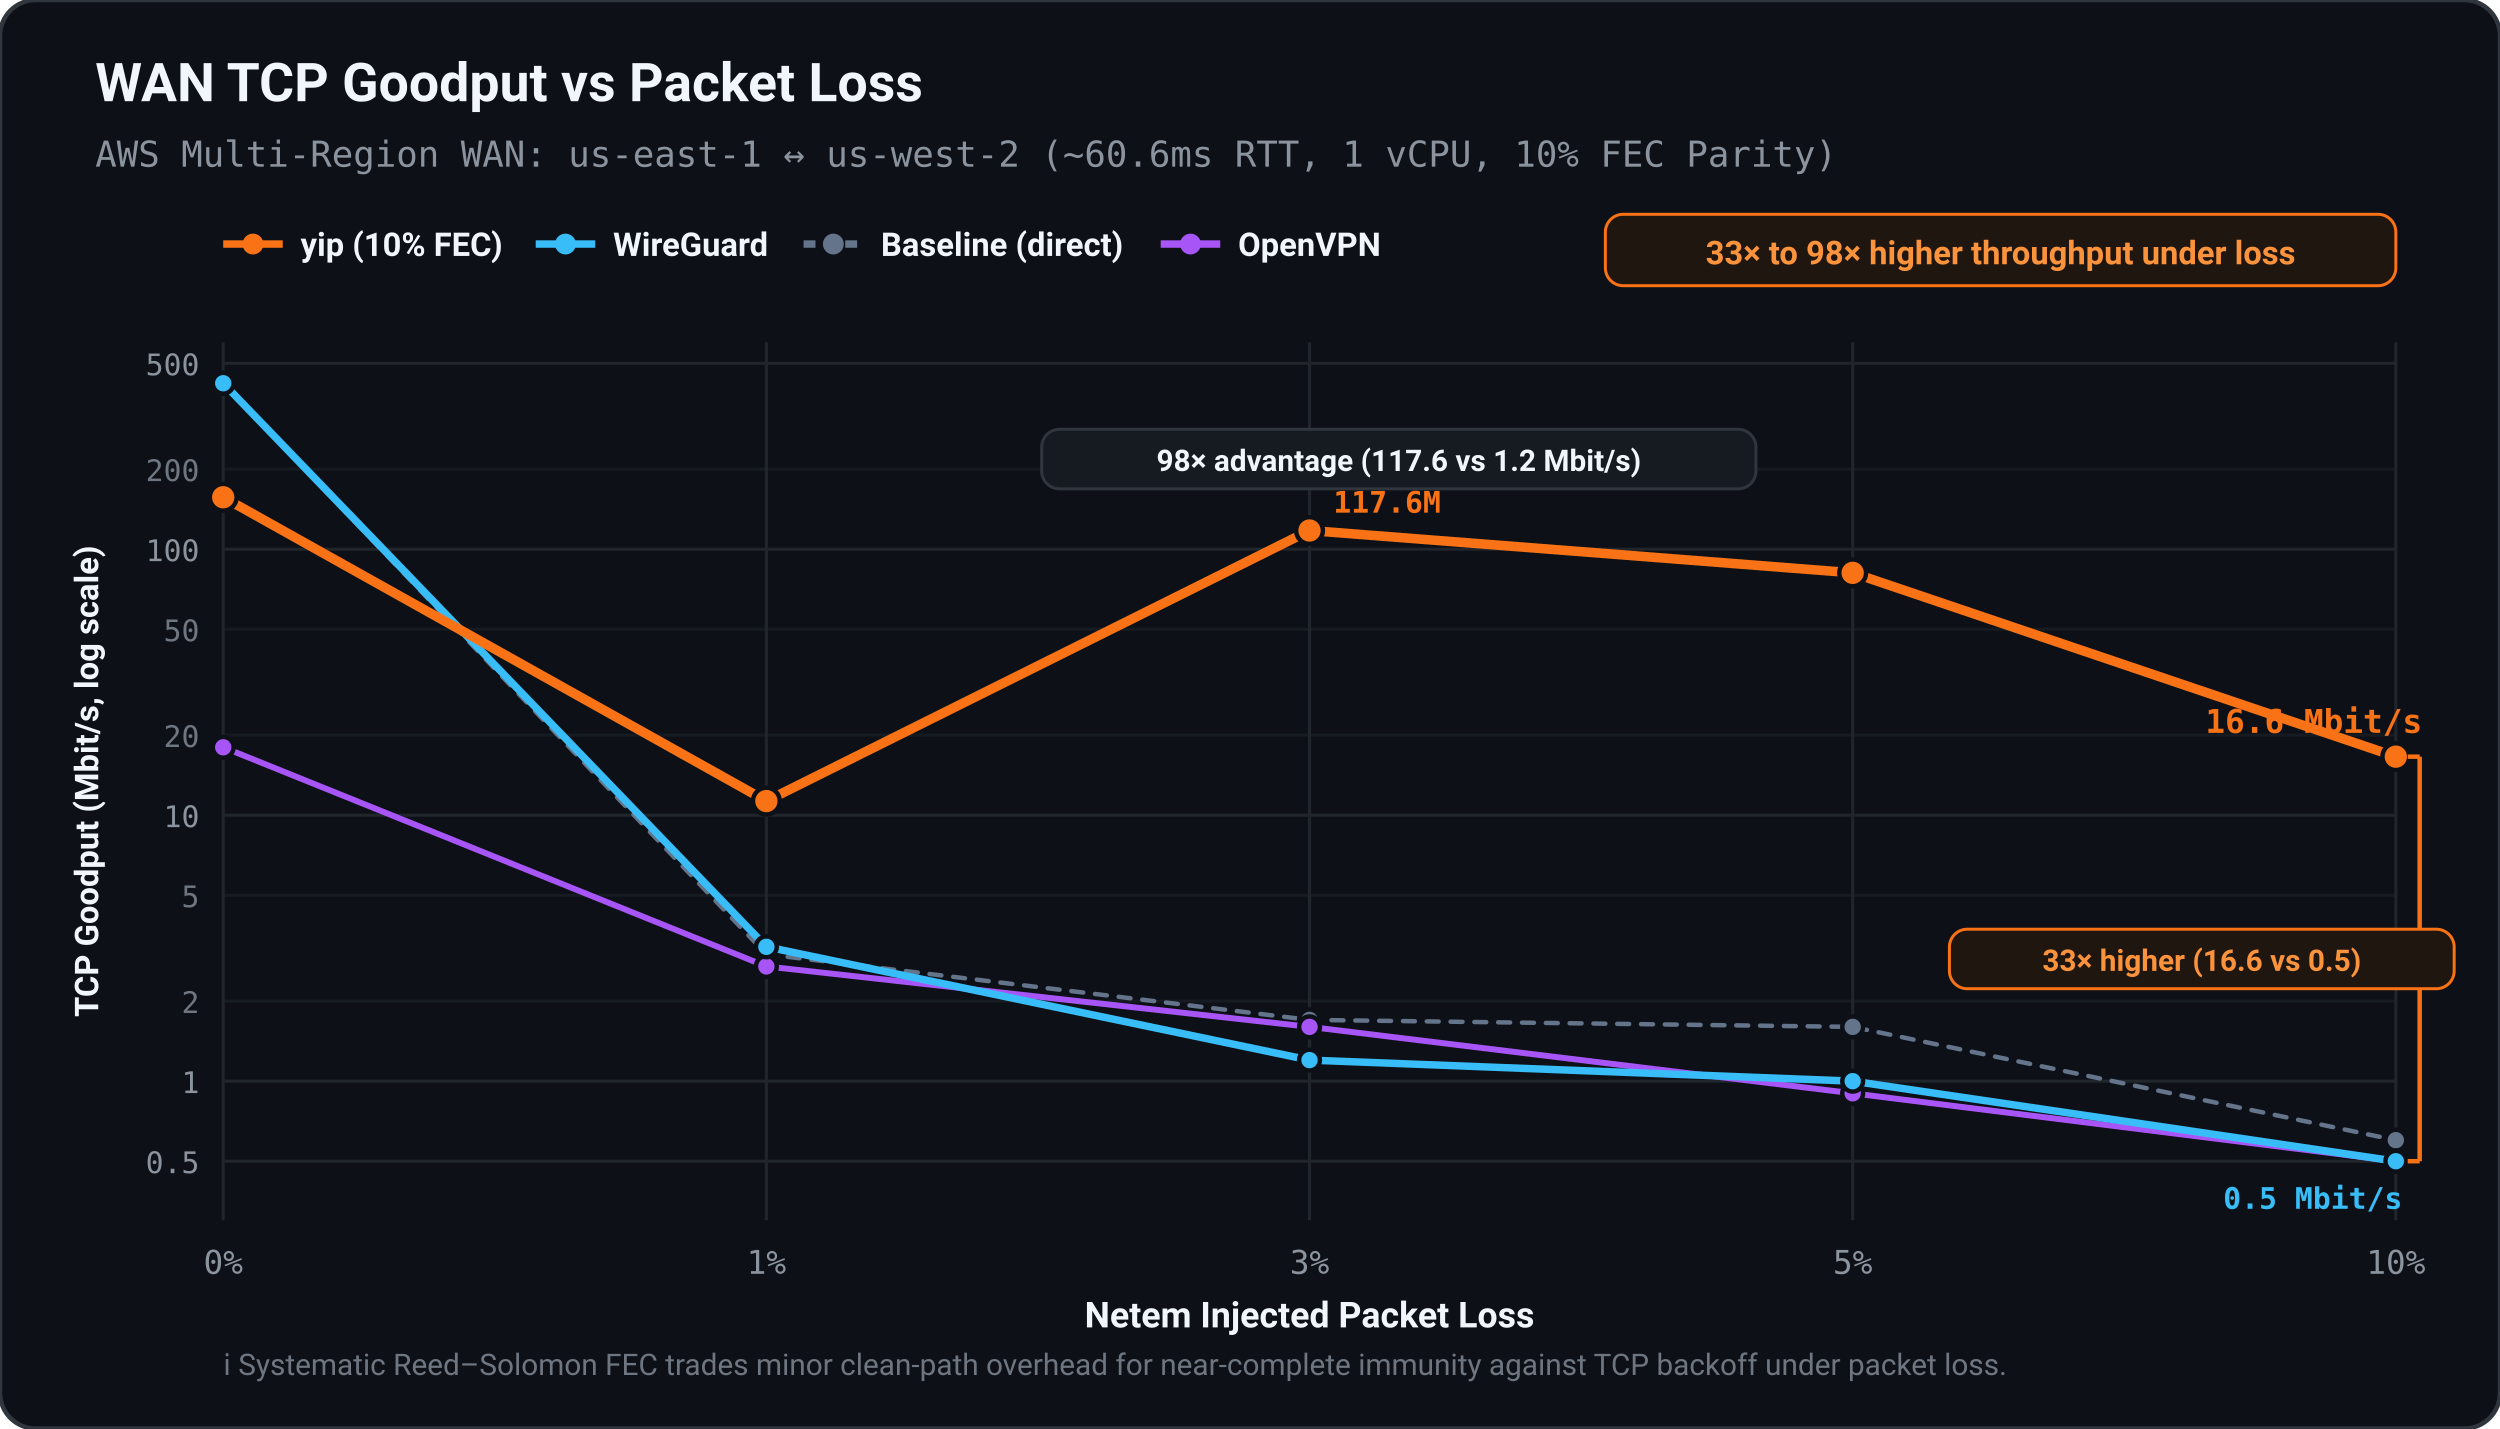
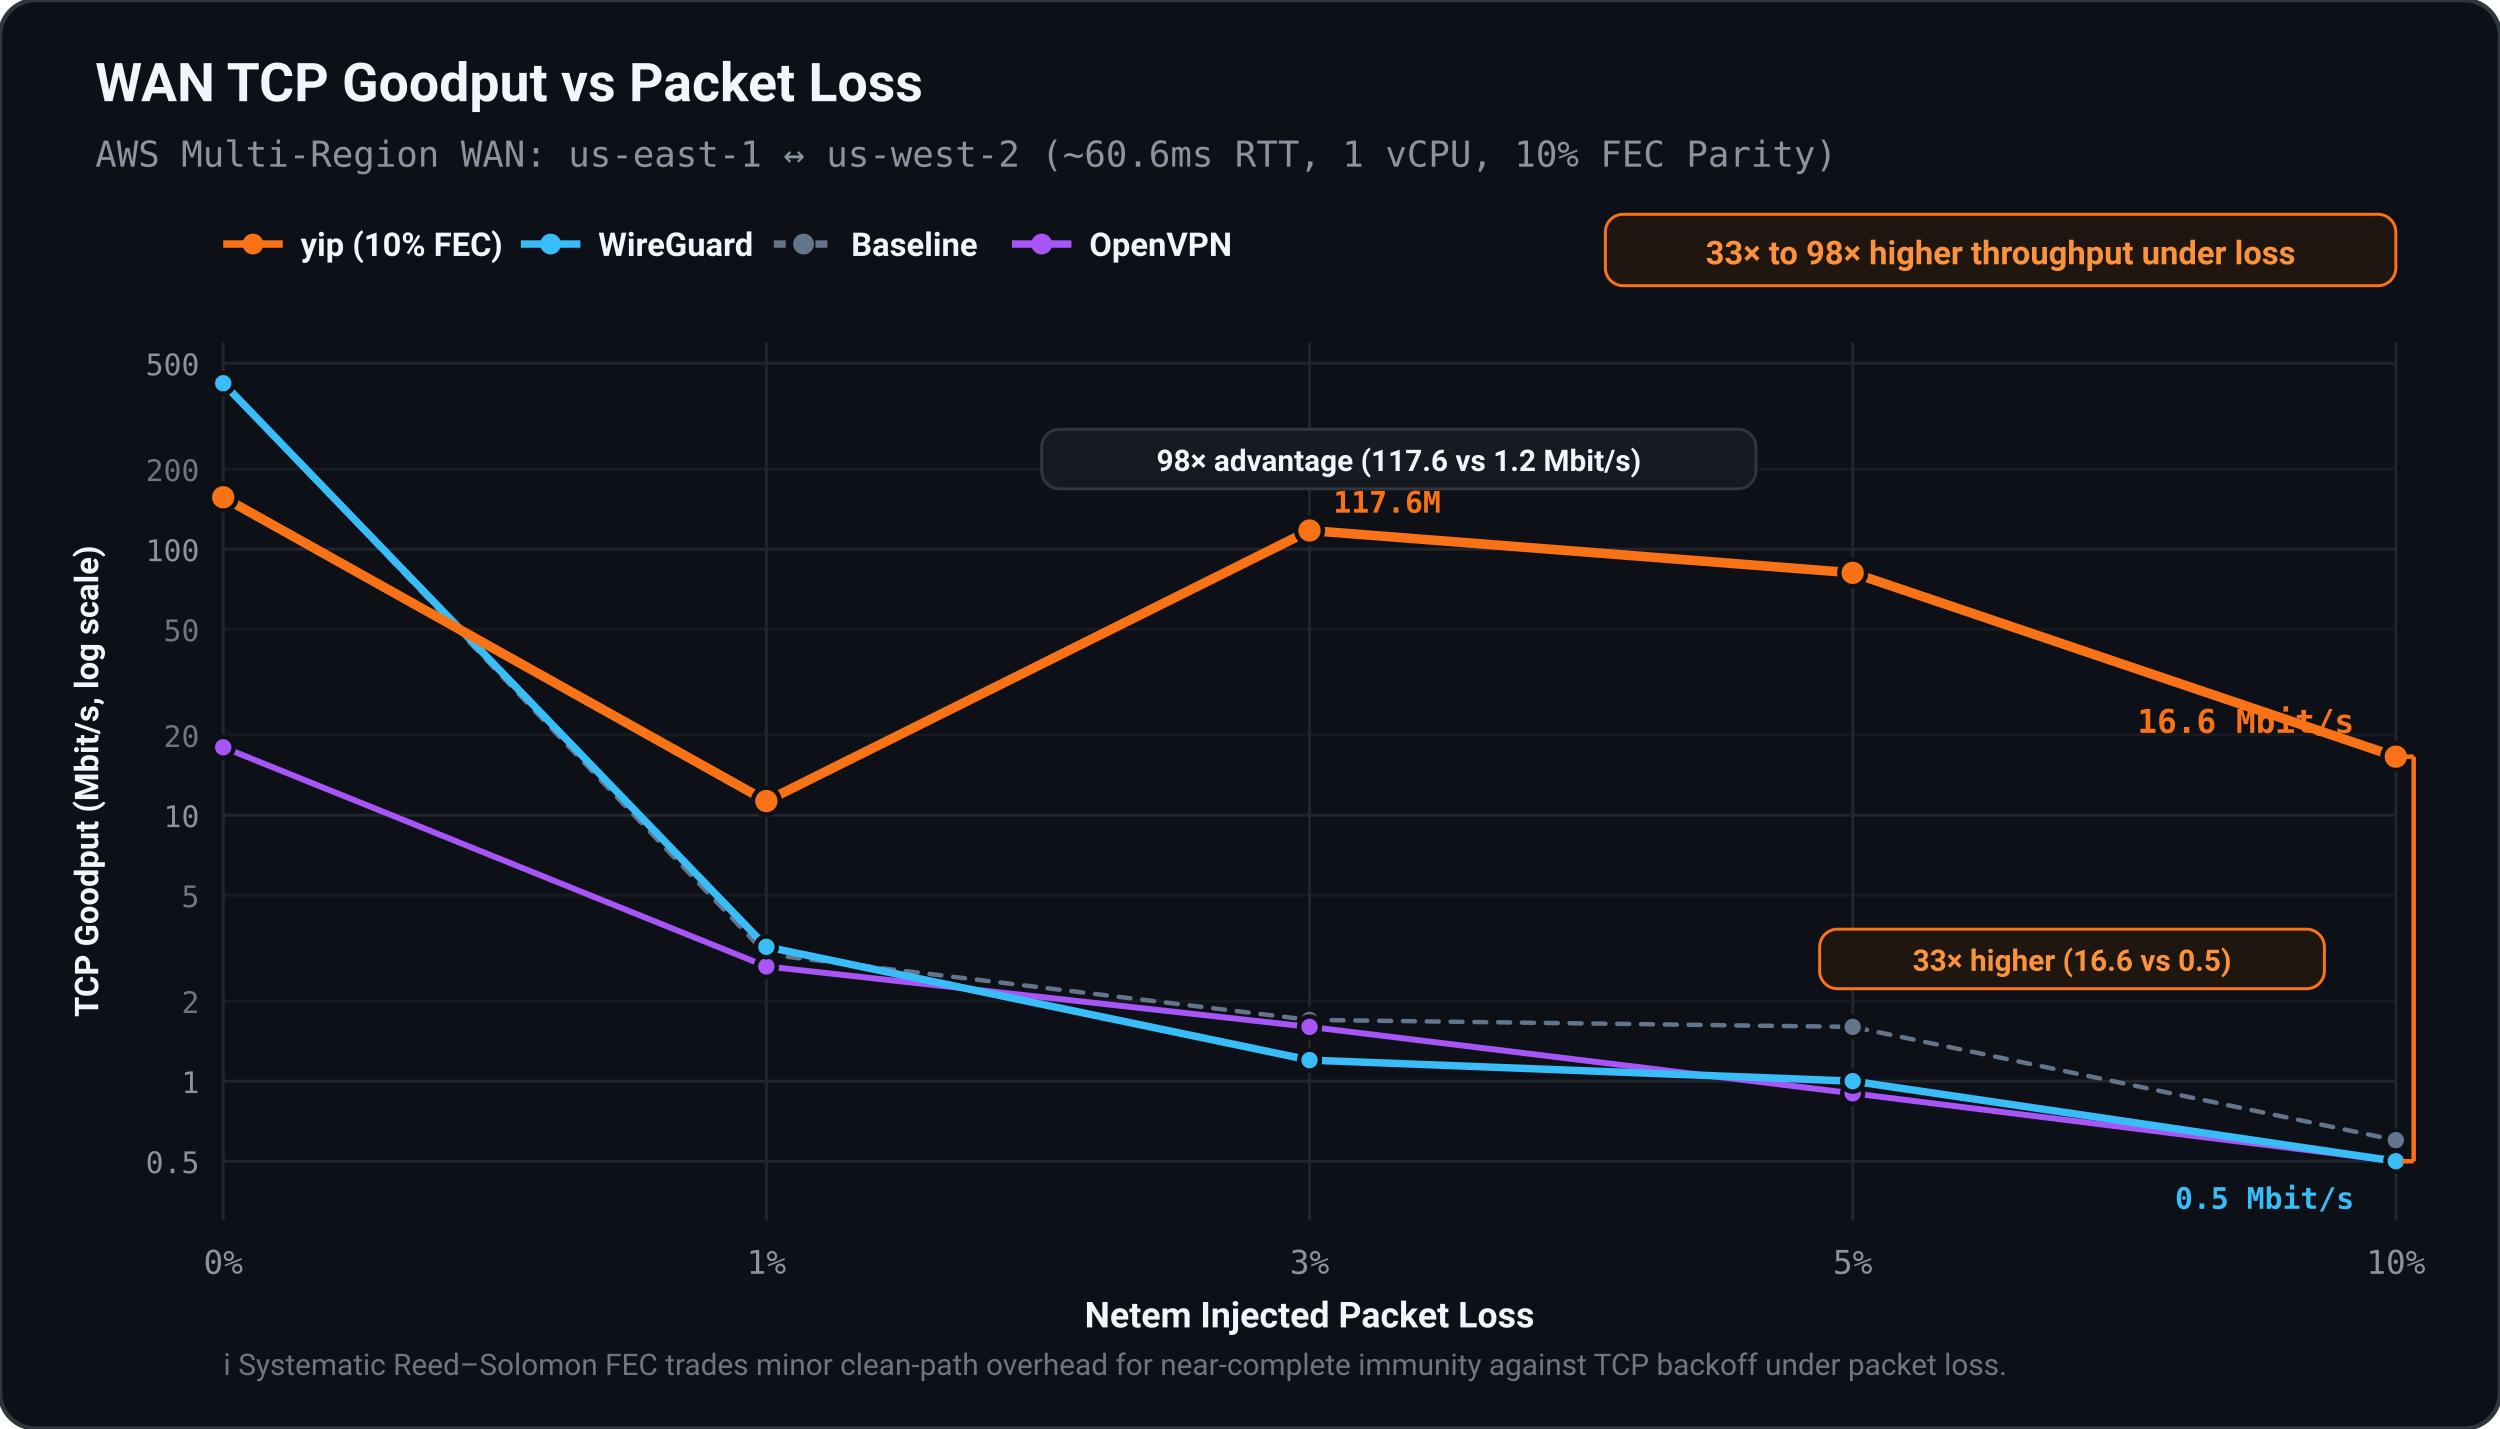
<svg xmlns="http://www.w3.org/2000/svg" viewBox="0 0 840 480" width="100%" height="100%">
  <defs>
    <style>
      text { text-rendering: geometricPrecision; }
    </style>
  </defs>
  <rect width="100%" height="100%" rx="12" fill="#0d1117" stroke="#30363d" stroke-width="1.5" />
  <text x="32.00" y="34.00" fill="#f0f6fc" font-size="18" font-family="ui-sans-serif, -apple-system, BlinkMacSystemFont, 'Segoe UI', Roboto, sans-serif" font-weight="bold" text-anchor="start">WAN TCP Goodput vs Packet Loss</text>
  <text x="32.00" y="56.00" fill="#8b949e" font-size="12" font-family="ui-monospace, SFMono-Regular, Menlo, monospace" font-weight="normal" text-anchor="start">AWS Multi-Region WAN: us-east-1 ↔ us-west-2 (~60.6ms RTT, 1 vCPU, 10% FEC Parity)</text>
  <line x1="75.00" y1="82.00" x2="95.00" y2="82.00" stroke="#f97316" stroke-width="2.50" />
  <circle cx="85.00" cy="82.00" r="3.50" fill="#f97316" />
  <text x="101.00" y="86.00" fill="#f0f6fc" font-size="11" font-family="ui-sans-serif, -apple-system, BlinkMacSystemFont, 'Segoe UI', Roboto, sans-serif" font-weight="600" text-anchor="start">yip (10% FEC)</text>
-   <line x1="180.00" y1="82.00" x2="200.00" y2="82.00" stroke="#38bdf8" stroke-width="2.50" />
-   <circle cx="190.00" cy="82.00" r="3.50" fill="#38bdf8" />
-   <text x="206.00" y="86.00" fill="#f0f6fc" font-size="11" font-family="ui-sans-serif, -apple-system, BlinkMacSystemFont, 'Segoe UI', Roboto, sans-serif" font-weight="600" text-anchor="start">WireGuard</text>
-   <line x1="270.00" y1="82.00" x2="290.00" y2="82.00" stroke="#64748b" stroke-width="2.50" stroke-dasharray="4,3" />
-   <circle cx="280.00" cy="82.00" r="3.50" fill="#64748b" />
-   <text x="296.00" y="86.00" fill="#f0f6fc" font-size="11" font-family="ui-sans-serif, -apple-system, BlinkMacSystemFont, 'Segoe UI', Roboto, sans-serif" font-weight="600" text-anchor="start">Baseline (direct)</text>
-   <line x1="390.00" y1="82.00" x2="410.00" y2="82.00" stroke="#a855f7" stroke-width="2.50" />
-   <circle cx="400.00" cy="82.00" r="3.50" fill="#a855f7" />
-   <text x="416.00" y="86.00" fill="#f0f6fc" font-size="11" font-family="ui-sans-serif, -apple-system, BlinkMacSystemFont, 'Segoe UI', Roboto, sans-serif" font-weight="600" text-anchor="start">OpenVPN</text>
+   <line x1="175.00" y1="82.00" x2="195.00" y2="82.00" stroke="#38bdf8" stroke-width="2.50" />
+   <circle cx="185.00" cy="82.00" r="3.50" fill="#38bdf8" />
+   <text x="201.00" y="86.00" fill="#f0f6fc" font-size="11" font-family="ui-sans-serif, -apple-system, BlinkMacSystemFont, 'Segoe UI', Roboto, sans-serif" font-weight="600" text-anchor="start">WireGuard</text>
+   <line x1="260.00" y1="82.00" x2="280.00" y2="82.00" stroke="#64748b" stroke-width="2.50" stroke-dasharray="4,3" />
+   <circle cx="270.00" cy="82.00" r="3.50" fill="#64748b" />
+   <text x="286.00" y="86.00" fill="#f0f6fc" font-size="11" font-family="ui-sans-serif, -apple-system, BlinkMacSystemFont, 'Segoe UI', Roboto, sans-serif" font-weight="600" text-anchor="start">Baseline</text>
+   <line x1="340.00" y1="82.00" x2="360.00" y2="82.00" stroke="#a855f7" stroke-width="2.50" />
+   <circle cx="350.00" cy="82.00" r="3.50" fill="#a855f7" />
+   <text x="366.00" y="86.00" fill="#f0f6fc" font-size="11" font-family="ui-sans-serif, -apple-system, BlinkMacSystemFont, 'Segoe UI', Roboto, sans-serif" font-weight="600" text-anchor="start">OpenVPN</text>
  <rect x="539.40" y="72.00" width="265.60" height="24.00" fill="#1f1610" rx="6.00" stroke="#f97316" stroke-width="1.00" />
  <text x="672.20" y="88.80" fill="#fb923c" font-size="11" font-family="ui-sans-serif, -apple-system, BlinkMacSystemFont, 'Segoe UI', Roboto, sans-serif" font-weight="bold" text-anchor="middle">33× to 98× higher throughput under loss</text>
  <line x1="75.00" y1="390.17" x2="805.00" y2="390.17" stroke="#21262d" stroke-width="1.00" />
  <text x="67.00" y="394.17" fill="#8b949e" font-size="10" font-family="ui-monospace, SFMono-Regular, Menlo, monospace" font-weight="normal" text-anchor="end">0.5</text>
  <line x1="75.00" y1="363.27" x2="805.00" y2="363.27" stroke="#21262d" stroke-width="1.00" />
  <text x="67.00" y="367.27" fill="#8b949e" font-size="10" font-family="ui-monospace, SFMono-Regular, Menlo, monospace" font-weight="normal" text-anchor="end">1</text>
  <line x1="75.00" y1="336.37" x2="805.00" y2="336.37" stroke="#161b22" stroke-width="1.00" />
  <text x="67.00" y="340.37" fill="#6e7681" font-size="10" font-family="ui-monospace, SFMono-Regular, Menlo, monospace" font-weight="normal" text-anchor="end">2</text>
  <line x1="75.00" y1="300.81" x2="805.00" y2="300.81" stroke="#161b22" stroke-width="1.00" />
  <text x="67.00" y="304.81" fill="#6e7681" font-size="10" font-family="ui-monospace, SFMono-Regular, Menlo, monospace" font-weight="normal" text-anchor="end">5</text>
  <line x1="75.00" y1="273.91" x2="805.00" y2="273.91" stroke="#21262d" stroke-width="1.00" />
  <text x="67.00" y="277.91" fill="#8b949e" font-size="10" font-family="ui-monospace, SFMono-Regular, Menlo, monospace" font-weight="normal" text-anchor="end">10</text>
  <line x1="75.00" y1="247.00" x2="805.00" y2="247.00" stroke="#161b22" stroke-width="1.00" />
  <text x="67.00" y="251.00" fill="#6e7681" font-size="10" font-family="ui-monospace, SFMono-Regular, Menlo, monospace" font-weight="normal" text-anchor="end">20</text>
  <line x1="75.00" y1="211.44" x2="805.00" y2="211.44" stroke="#161b22" stroke-width="1.00" />
  <text x="67.00" y="215.44" fill="#6e7681" font-size="10" font-family="ui-monospace, SFMono-Regular, Menlo, monospace" font-weight="normal" text-anchor="end">50</text>
  <line x1="75.00" y1="184.54" x2="805.00" y2="184.54" stroke="#21262d" stroke-width="1.00" />
  <text x="67.00" y="188.54" fill="#8b949e" font-size="10" font-family="ui-monospace, SFMono-Regular, Menlo, monospace" font-weight="normal" text-anchor="end">100</text>
  <line x1="75.00" y1="157.64" x2="805.00" y2="157.64" stroke="#161b22" stroke-width="1.00" />
  <text x="67.00" y="161.64" fill="#6e7681" font-size="10" font-family="ui-monospace, SFMono-Regular, Menlo, monospace" font-weight="normal" text-anchor="end">200</text>
  <line x1="75.00" y1="122.08" x2="805.00" y2="122.08" stroke="#21262d" stroke-width="1.00" />
  <text x="67.00" y="126.08" fill="#8b949e" font-size="10" font-family="ui-monospace, SFMono-Regular, Menlo, monospace" font-weight="normal" text-anchor="end">500</text>
  <line x1="75.00" y1="115.00" x2="75.00" y2="410.00" stroke="#21262d" stroke-width="1.00" />
  <text x="75.00" y="428.00" fill="#8b949e" font-size="11" font-family="ui-monospace, SFMono-Regular, Menlo, monospace" font-weight="normal" text-anchor="middle">0%</text>
  <line x1="257.50" y1="115.00" x2="257.50" y2="410.00" stroke="#21262d" stroke-width="1.00" />
  <text x="257.50" y="428.00" fill="#8b949e" font-size="11" font-family="ui-monospace, SFMono-Regular, Menlo, monospace" font-weight="normal" text-anchor="middle">1%</text>
  <line x1="440.00" y1="115.00" x2="440.00" y2="410.00" stroke="#21262d" stroke-width="1.00" />
  <text x="440.00" y="428.00" fill="#8b949e" font-size="11" font-family="ui-monospace, SFMono-Regular, Menlo, monospace" font-weight="normal" text-anchor="middle">3%</text>
  <line x1="622.50" y1="115.00" x2="622.50" y2="410.00" stroke="#21262d" stroke-width="1.00" />
  <text x="622.50" y="428.00" fill="#8b949e" font-size="11" font-family="ui-monospace, SFMono-Regular, Menlo, monospace" font-weight="normal" text-anchor="middle">5%</text>
  <line x1="805.00" y1="115.00" x2="805.00" y2="410.00" stroke="#21262d" stroke-width="1.00" />
  <text x="805.00" y="428.00" fill="#8b949e" font-size="11" font-family="ui-monospace, SFMono-Regular, Menlo, monospace" font-weight="normal" text-anchor="middle">10%</text>
  <text x="440.00" y="446.00" fill="#f0f6fc" font-size="12" font-family="ui-sans-serif, -apple-system, BlinkMacSystemFont, 'Segoe UI', Roboto, sans-serif" font-weight="600" text-anchor="middle">Netem Injected Packet Loss</text>
  <text x="33.00" y="262.50" fill="#f0f6fc" font-size="11" font-family="ui-sans-serif, -apple-system, BlinkMacSystemFont, 'Segoe UI', Roboto, sans-serif" font-weight="600" text-anchor="middle" transform="rotate(-90 33.00 262.50)">TCP Goodput (Mbit/s, log scale)</text>
  <polyline points="75.00,128.80 257.50,320.63 440.00,342.68 622.50,345.03 805.00,383.10" fill="none" stroke="#64748b" stroke-width="1.50" stroke-linecap="round" stroke-linejoin="round" stroke-dasharray="4,4" />
  <circle cx="75.00" cy="128.80" r="3.50" fill="#64748b" stroke="#0d1117" stroke-width="1.50" />
  <circle cx="257.50" cy="320.63" r="3.50" fill="#64748b" stroke="#0d1117" stroke-width="1.50" />
  <circle cx="440.00" cy="342.68" r="3.50" fill="#64748b" stroke="#0d1117" stroke-width="1.50" />
  <circle cx="622.50" cy="345.03" r="3.50" fill="#64748b" stroke="#0d1117" stroke-width="1.50" />
  <circle cx="805.00" cy="383.10" r="3.50" fill="#64748b" stroke="#0d1117" stroke-width="1.50" />
  <polyline points="75.00,251.09 257.50,324.72 440.00,345.03 622.50,367.36 805.00,390.17" fill="none" stroke="#a855f7" stroke-width="2.00" stroke-linecap="round" stroke-linejoin="round" />
  <circle cx="75.00" cy="251.09" r="3.50" fill="#a855f7" stroke="#0d1117" stroke-width="1.50" />
  <circle cx="257.50" cy="324.72" r="3.50" fill="#a855f7" stroke="#0d1117" stroke-width="1.50" />
  <circle cx="440.00" cy="345.03" r="3.50" fill="#a855f7" stroke="#0d1117" stroke-width="1.50" />
  <circle cx="622.50" cy="367.36" r="3.50" fill="#a855f7" stroke="#0d1117" stroke-width="1.50" />
  <circle cx="805.00" cy="390.17" r="3.50" fill="#a855f7" stroke="#0d1117" stroke-width="1.50" />
  <polyline points="75.00,128.77 257.50,318.13 440.00,356.20 622.50,363.27 805.00,390.17" fill="none" stroke="#38bdf8" stroke-width="2.50" stroke-linecap="round" stroke-linejoin="round" />
  <circle cx="75.00" cy="128.77" r="3.50" fill="#38bdf8" stroke="#0d1117" stroke-width="1.50" />
  <circle cx="257.50" cy="318.13" r="3.50" fill="#38bdf8" stroke="#0d1117" stroke-width="1.50" />
  <circle cx="440.00" cy="356.20" r="3.50" fill="#38bdf8" stroke="#0d1117" stroke-width="1.50" />
  <circle cx="622.50" cy="363.27" r="3.50" fill="#38bdf8" stroke="#0d1117" stroke-width="1.50" />
  <circle cx="805.00" cy="390.17" r="3.50" fill="#38bdf8" stroke="#0d1117" stroke-width="1.50" />
  <polyline points="75.00,167.08 257.50,269.16 440.00,178.25 622.50,192.48 805.00,254.24" fill="none" stroke="#f97316" stroke-width="3.20" stroke-linecap="round" stroke-linejoin="round" />
  <circle cx="75.00" cy="167.08" r="4.50" fill="#f97316" stroke="#0d1117" stroke-width="1.50" />
  <circle cx="257.50" cy="269.16" r="4.50" fill="#f97316" stroke="#0d1117" stroke-width="1.50" />
  <circle cx="440.00" cy="178.25" r="4.50" fill="#f97316" stroke="#0d1117" stroke-width="1.50" />
  <circle cx="622.50" cy="192.48" r="4.50" fill="#f97316" stroke="#0d1117" stroke-width="1.50" />
  <circle cx="805.00" cy="254.24" r="4.50" fill="#f97316" stroke="#0d1117" stroke-width="1.50" />
  <text x="448.00" y="172.25" fill="#f97316" font-size="10" font-family="ui-monospace, SFMono-Regular, Menlo, monospace" font-weight="bold" text-anchor="start">117.6M</text>
  <rect x="350.00" y="144.25" width="240.00" height="20.00" fill="#161b22" rx="6.00" stroke="#30363d" stroke-width="1.00" />
  <text x="470.00" y="158.25" fill="#f0f6fc" font-size="10" font-family="ui-sans-serif, -apple-system, BlinkMacSystemFont, 'Segoe UI', Roboto, sans-serif" font-weight="bold" text-anchor="middle">98× advantage (117.6 vs 1.2 Mbit/s)</text>
-   <text x="741.00" y="246.24" fill="#f97316" font-size="11" font-family="ui-monospace, SFMono-Regular, Menlo, monospace" font-weight="bold" text-anchor="start">16.6 Mbit/s</text>
-   <text x="747.00" y="406.17" fill="#38bdf8" font-size="10" font-family="ui-monospace, SFMono-Regular, Menlo, monospace" font-weight="bold" text-anchor="start">0.5 Mbit/s</text>
-   <line x1="813.00" y1="254.24" x2="813.00" y2="390.17" stroke="#f97316" stroke-width="1.50" />
-   <line x1="809.00" y1="254.24" x2="813.00" y2="254.24" stroke="#f97316" stroke-width="1.50" />
-   <line x1="809.00" y1="390.17" x2="813.00" y2="390.17" stroke="#f97316" stroke-width="1.50" />
-   <rect x="655.00" y="312.21" width="169.60" height="20.00" fill="#1f1610" rx="6.00" stroke="#f97316" stroke-width="1.00" />
-   <text x="739.80" y="326.21" fill="#fb923c" font-size="10" font-family="ui-sans-serif, -apple-system, BlinkMacSystemFont, 'Segoe UI', Roboto, sans-serif" font-weight="bold" text-anchor="middle">33× higher (16.6 vs 0.5)</text>
+   <text x="791.00" y="246.24" fill="#f97316" font-size="11" font-family="ui-monospace, SFMono-Regular, Menlo, monospace" font-weight="bold" text-anchor="end">16.6 Mbit/s</text>
+   <text x="791.00" y="406.17" fill="#38bdf8" font-size="10" font-family="ui-monospace, SFMono-Regular, Menlo, monospace" font-weight="bold" text-anchor="end">0.5 Mbit/s</text>
+   <line x1="811.00" y1="254.24" x2="811.00" y2="390.17" stroke="#f97316" stroke-width="1.50" />
+   <line x1="807.00" y1="254.24" x2="811.00" y2="254.24" stroke="#f97316" stroke-width="1.50" />
+   <line x1="807.00" y1="390.17" x2="811.00" y2="390.17" stroke="#f97316" stroke-width="1.50" />
+   <rect x="611.40" y="312.21" width="169.60" height="20.00" fill="#1f1610" rx="6.00" stroke="#f97316" stroke-width="1.00" />
+   <text x="696.20" y="326.21" fill="#fb923c" font-size="10" font-family="ui-sans-serif, -apple-system, BlinkMacSystemFont, 'Segoe UI', Roboto, sans-serif" font-weight="bold" text-anchor="middle">33× higher (16.6 vs 0.5)</text>
  <text x="75.00" y="462.00" fill="#6e7681" font-size="10" font-family="ui-sans-serif, -apple-system, BlinkMacSystemFont, 'Segoe UI', Roboto, sans-serif" font-weight="normal" text-anchor="start">ℹ Systematic Reed–Solomon FEC trades minor clean-path overhead for near-complete immunity against TCP backoff under packet loss.</text>
</svg>
